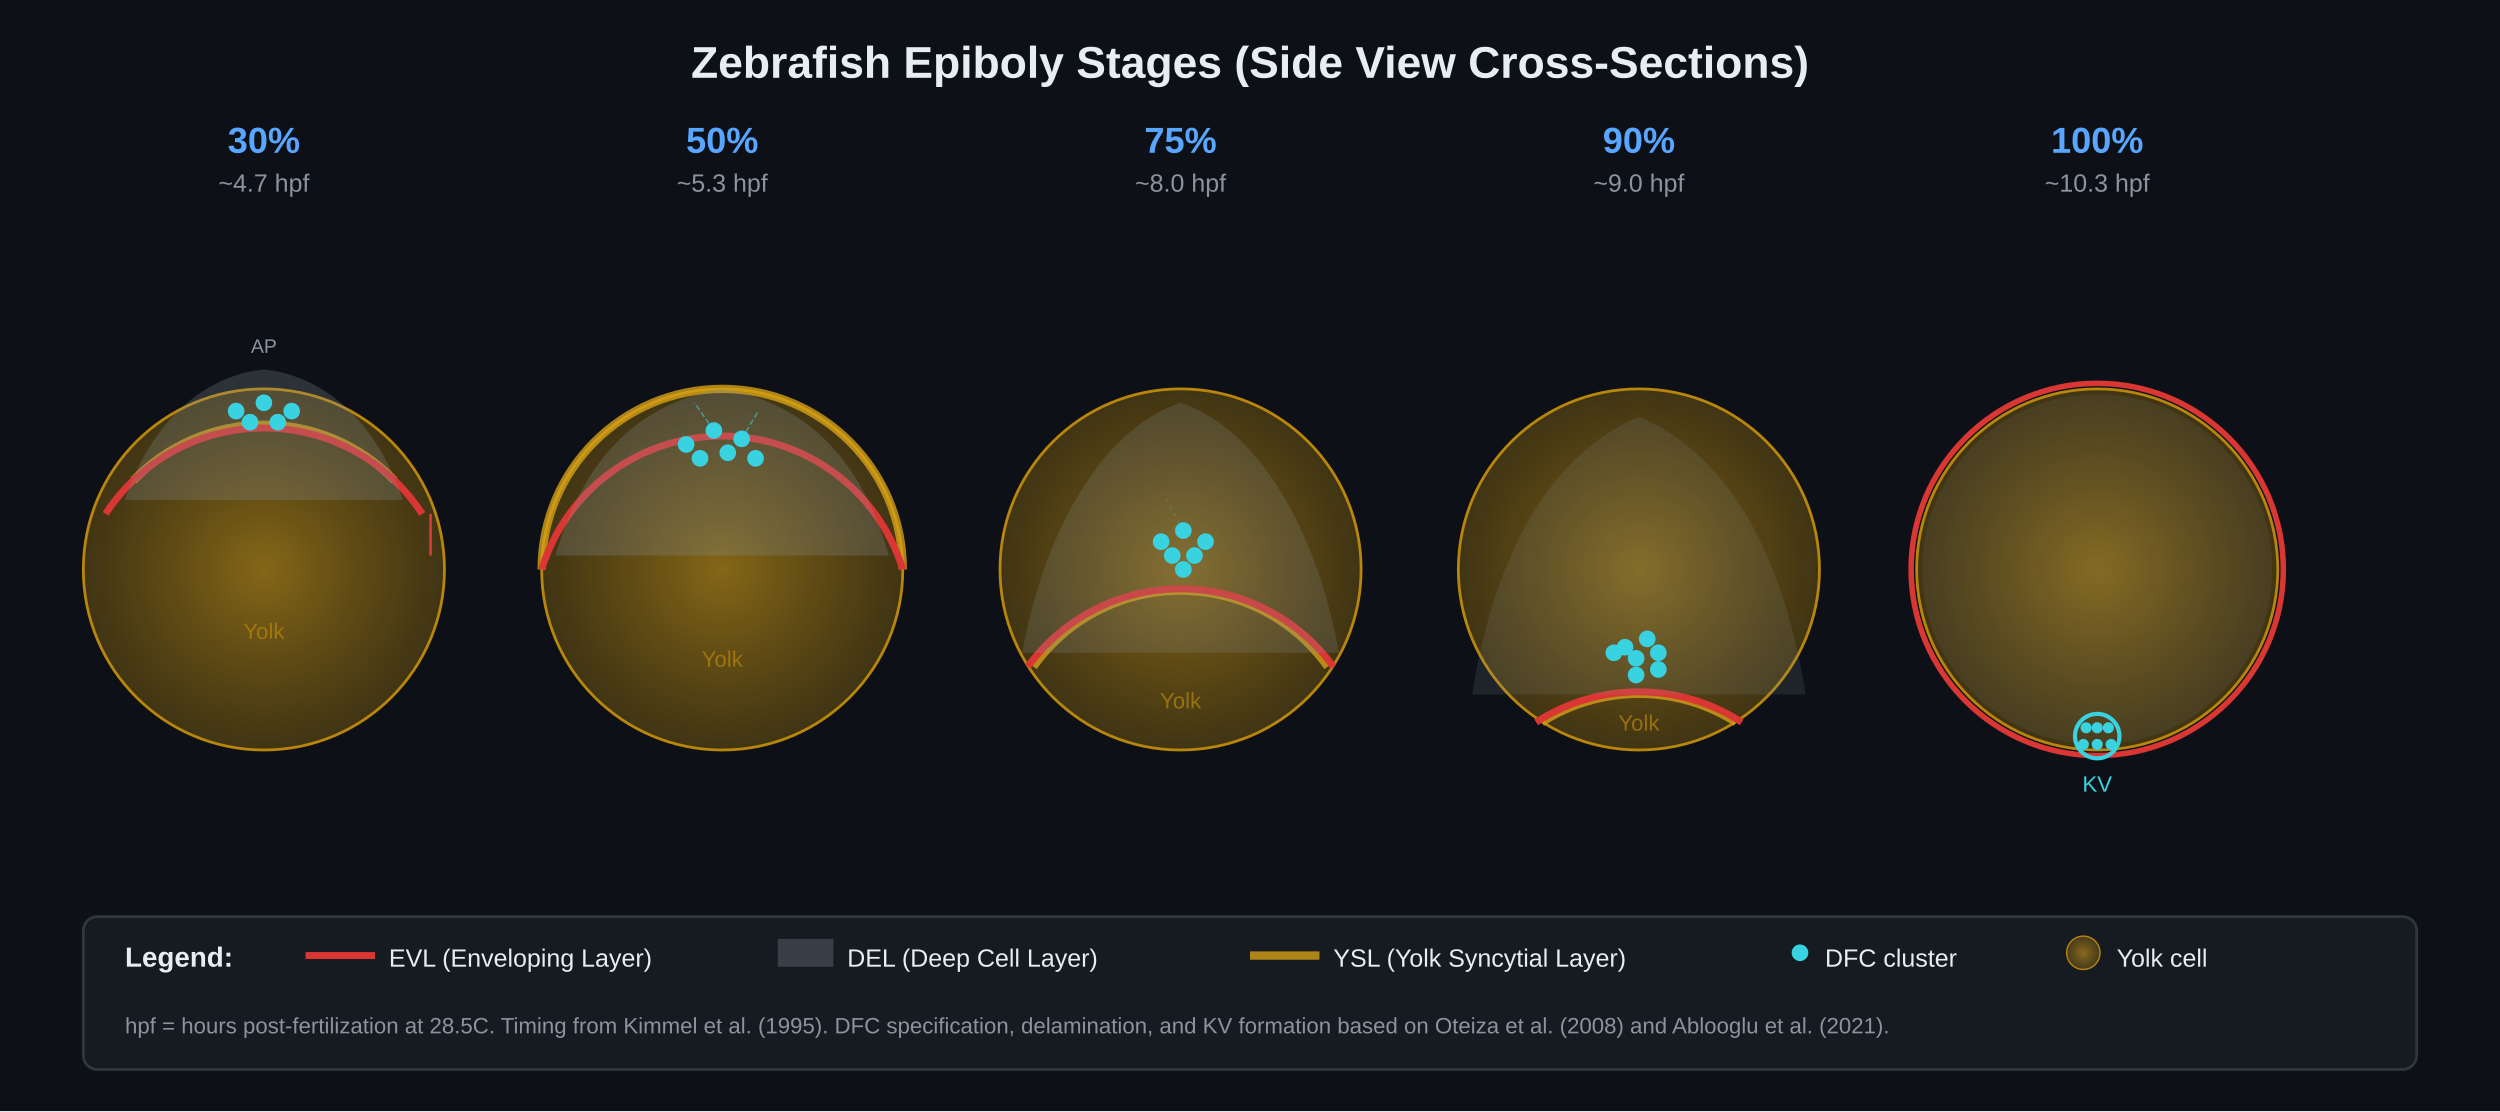
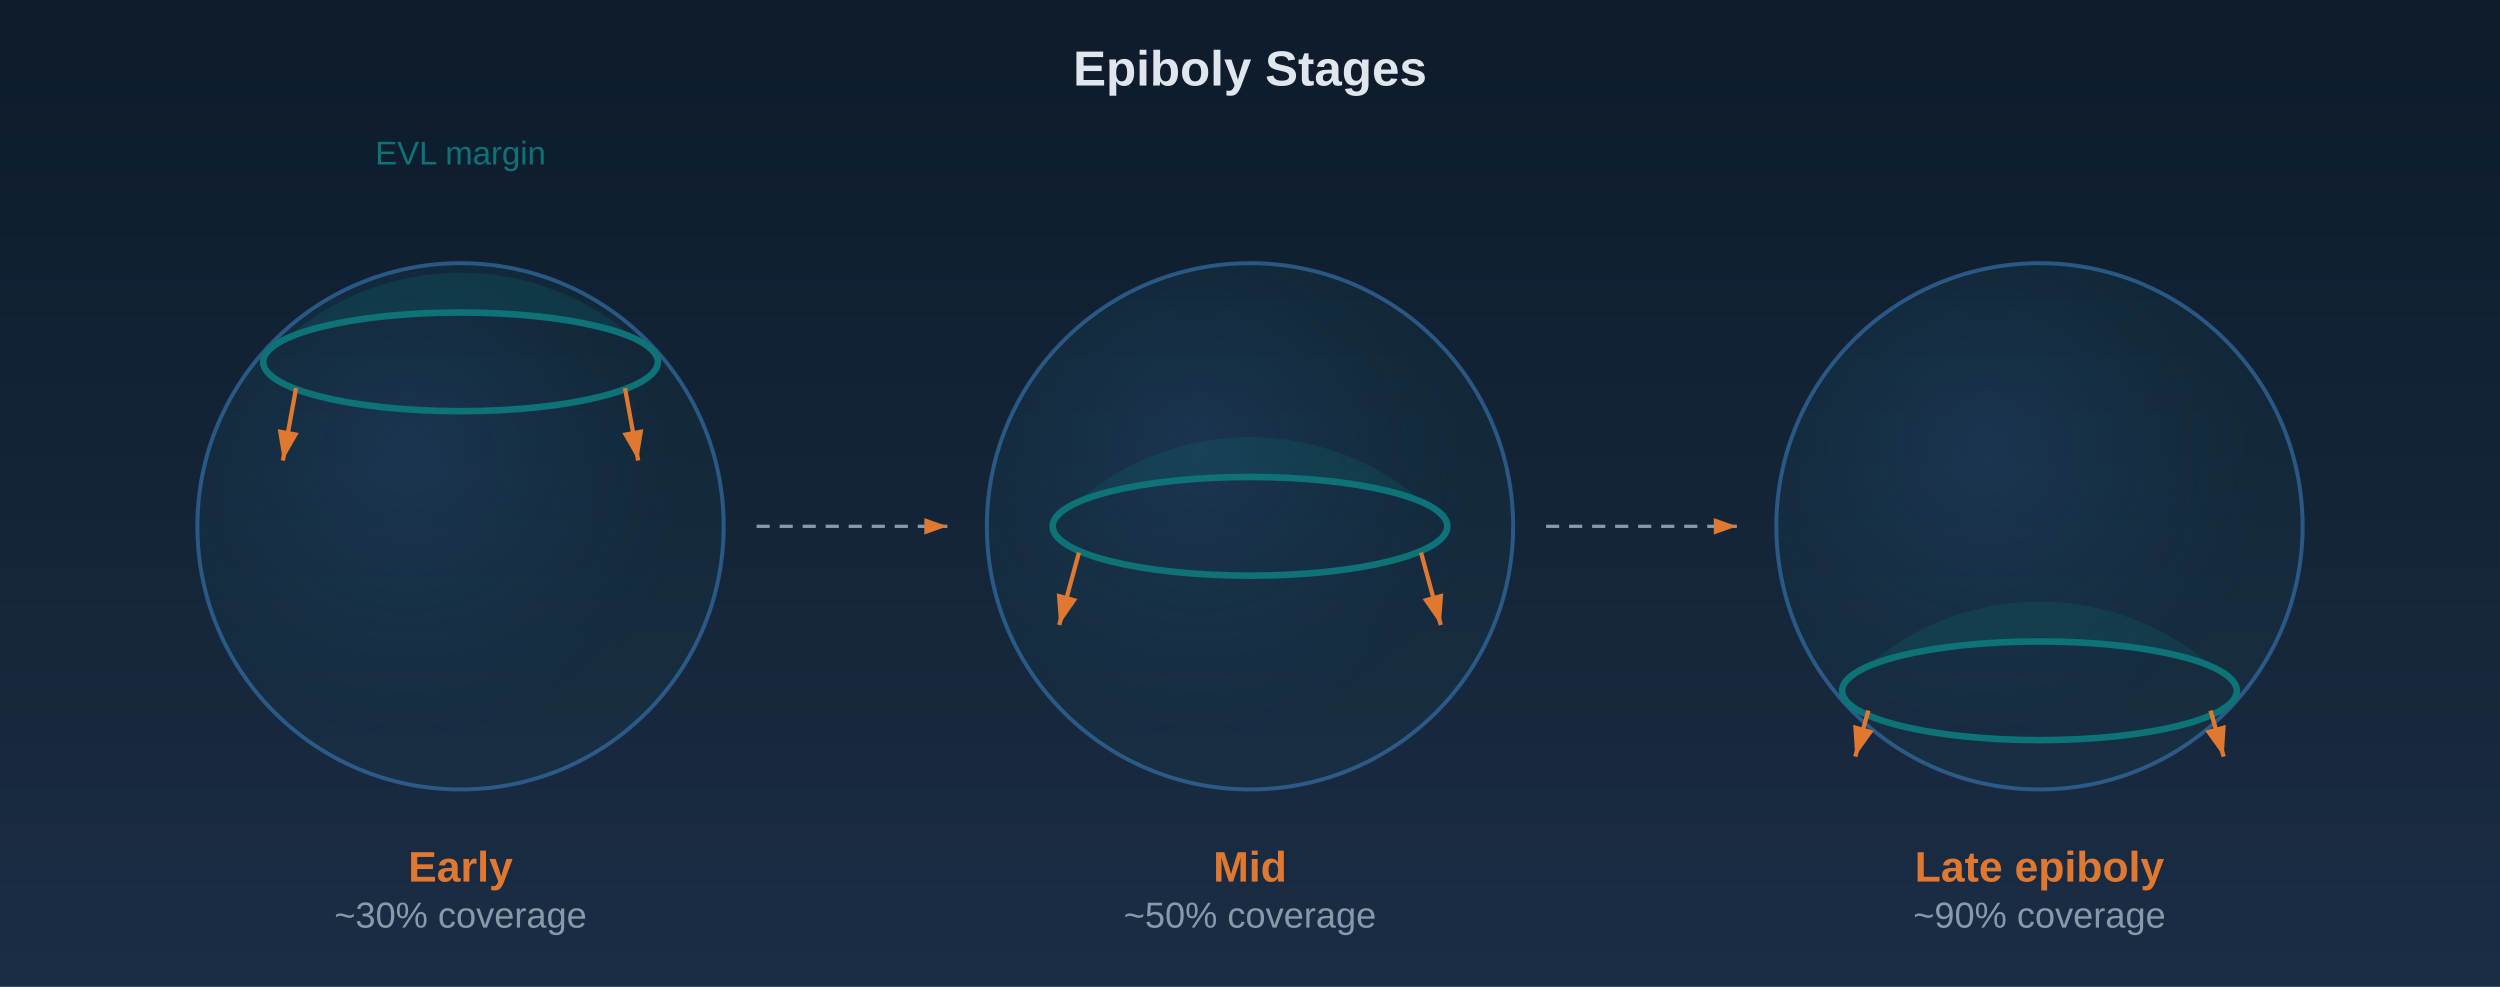
- <svg xmlns="http://www.w3.org/2000/svg" width="900" height="400" viewBox="0 0 900 400">
+ <svg xmlns="http://www.w3.org/2000/svg" width="760" height="300" viewBox="0 0 760 300">
  <defs>
-     <style>
-       text { font-family: 'Segoe UI', Arial, sans-serif; }
-     </style>
-     <radialGradient id="yolkGrad" cx="50%" cy="50%" r="50%">
-       <stop offset="0%" stop-color="#d4a017" stop-opacity="0.6" />
-       <stop offset="100%" stop-color="#b8860b" stop-opacity="0.3" />
+     <linearGradient id="bg3" x1="0" y1="0" x2="0" y2="1">
+       <stop offset="0%" stop-color="#0d1b2a" />
+       <stop offset="100%" stop-color="#1b2d45" />
+     </linearGradient>
+     <radialGradient id="sph3" cx="40%" cy="35%" r="55%">
+       <stop offset="0%" stop-color="#3a7ab8" stop-opacity="0.2" />
+       <stop offset="100%" stop-color="#0d7377" stop-opacity="0.06" />
    </radialGradient>
+     <marker id="ea" markerWidth="7" markerHeight="5" refX="7" refY="2.5" orient="auto">
+       <polygon points="0 0,7 2.5,0 5" style="fill:#e07830" />
+     </marker>
  </defs>
-   <rect width="900" height="400" fill="#0d1117" />
-   <text x="450" y="28" fill="#e6edf3" font-size="16" font-weight="bold" text-anchor="middle">Zebrafish Epiboly Stages (Side View Cross-Sections)</text>
-   <g transform="translate(30, 55)">
-     <text x="65" y="0" fill="#58a6ff" font-size="13" font-weight="bold" text-anchor="middle">30%</text>
-     <text x="65" y="14" fill="#8b949e" font-size="9" text-anchor="middle">~4.7 hpf</text>
-     <circle cx="65" cy="150" r="65" fill="url(#yolkGrad)" stroke="#b8860b" stroke-width="1" />
-     <text x="65" y="175" fill="#b8860b" font-size="8" text-anchor="middle" opacity="0.7">Yolk</text>
-     <path d="M 18,118 A 65,65 0 0,1 112,118" fill="none" stroke="#d4a017" stroke-width="3" opacity="0.8" />
-     <path d="M 8,130 A 68,68 0 0,1 122,130" fill="none" stroke="#da3633" stroke-width="2.5" />
-     <path d="M 15,125 C 25,95 45,80 65,78 C 85,80 105,95 115,125" fill="#8b949e" fill-opacity="0.25" stroke="none" />
-     <circle cx="55" cy="93" r="3" fill="#39d2e0" />
-     <circle cx="65" cy="90" r="3" fill="#39d2e0" />
-     <circle cx="75" cy="93" r="3" fill="#39d2e0" />
-     <circle cx="60" cy="97" r="3" fill="#39d2e0" />
-     <circle cx="70" cy="97" r="3" fill="#39d2e0" />
-     <text x="65" y="72" fill="#8b949e" font-size="7" text-anchor="middle">AP</text>
-     <line x1="125" y1="130" x2="125" y2="145" stroke="#da3633" stroke-width="1" marker-end="url(#arrowRed)" />
-   </g>
-   <g transform="translate(195, 55)">
-     <text x="65" y="0" fill="#58a6ff" font-size="13" font-weight="bold" text-anchor="middle">50%</text>
-     <text x="65" y="14" fill="#8b949e" font-size="9" text-anchor="middle">~5.3 hpf</text>
-     <circle cx="65" cy="150" r="65" fill="url(#yolkGrad)" stroke="#b8860b" stroke-width="1" />
-     <text x="65" y="185" fill="#b8860b" font-size="8" text-anchor="middle" opacity="0.7">Yolk</text>
-     <path d="M 0,150 A 65,65 0 0,1 130,150" fill="none" stroke="#d4a017" stroke-width="3" opacity="0.8" />
-     <path d="M 0,150 A 68,68 0 0,1 130,150" fill="none" stroke="#da3633" stroke-width="2.5" />
-     <path d="M 5,145 C 15,110 35,90 65,85 C 95,90 115,110 125,145" fill="#8b949e" fill-opacity="0.25" stroke="none" />
-     <circle cx="52" cy="105" r="3" fill="#39d2e0" />
-     <circle cx="62" cy="100" r="3" fill="#39d2e0" />
-     <circle cx="72" cy="103" r="3" fill="#39d2e0" />
-     <circle cx="57" cy="110" r="3" fill="#39d2e0" />
-     <circle cx="67" cy="108" r="3" fill="#39d2e0" />
-     <circle cx="77" cy="110" r="3" fill="#39d2e0" />
-     <line x1="62" y1="100" x2="55" y2="90" stroke="#39d2e0" stroke-width="0.5" stroke-dasharray="2,1" opacity="0.6" />
-     <line x1="72" y1="103" x2="78" y2="93" stroke="#39d2e0" stroke-width="0.5" stroke-dasharray="2,1" opacity="0.6" />
-   </g>
-   <g transform="translate(360, 55)">
-     <text x="65" y="0" fill="#58a6ff" font-size="13" font-weight="bold" text-anchor="middle">75%</text>
-     <text x="65" y="14" fill="#8b949e" font-size="9" text-anchor="middle">~8.0 hpf</text>
-     <circle cx="65" cy="150" r="65" fill="url(#yolkGrad)" stroke="#b8860b" stroke-width="1" />
-     <text x="65" y="200" fill="#b8860b" font-size="8" text-anchor="middle" opacity="0.7">Yolk</text>
-     <path d="M 12,185 A 65,65 0 0,1 118,185" fill="none" stroke="#d4a017" stroke-width="3" opacity="0.8" />
-     <path d="M 10,185 A 68,68 0 0,1 120,185" fill="none" stroke="#da3633" stroke-width="2.5" />
-     <path d="M 8,180 C 15,140 35,100 65,90 C 95,100 115,140 122,180" fill="#8b949e" fill-opacity="0.2" stroke="none" />
-     <circle cx="58" cy="140" r="3" fill="#39d2e0" />
-     <circle cx="66" cy="136" r="3" fill="#39d2e0" />
-     <circle cx="74" cy="140" r="3" fill="#39d2e0" />
-     <circle cx="62" cy="145" r="3" fill="#39d2e0" />
-     <circle cx="70" cy="145" r="3" fill="#39d2e0" />
-     <circle cx="66" cy="150" r="3" fill="#39d2e0" />
-     <line x1="66" y1="136" x2="60" y2="125" stroke="#39d2e0" stroke-width="0.4" stroke-dasharray="1,2" opacity="0.3" />
-   </g>
-   <g transform="translate(525, 55)">
-     <text x="65" y="0" fill="#58a6ff" font-size="13" font-weight="bold" text-anchor="middle">90%</text>
-     <text x="65" y="14" fill="#8b949e" font-size="9" text-anchor="middle">~9.0 hpf</text>
-     <circle cx="65" cy="150" r="65" fill="url(#yolkGrad)" stroke="#b8860b" stroke-width="1" />
-     <text x="65" y="208" fill="#b8860b" font-size="8" text-anchor="middle" opacity="0.7">Yolk</text>
-     <path d="M 30,205 A 65,65 0 0,1 100,205" fill="none" stroke="#d4a017" stroke-width="3" opacity="0.8" />
-     <path d="M 28,205 A 68,68 0 0,1 102,205" fill="none" stroke="#da3633" stroke-width="2.5" />
-     <path d="M 5,195 C 12,150 30,110 65,95 C 100,110 118,150 125,195" fill="#8b949e" fill-opacity="0.15" stroke="none" />
-     <circle cx="60" cy="178" r="3" fill="#39d2e0" />
-     <circle cx="68" cy="175" r="3" fill="#39d2e0" />
-     <circle cx="64" cy="182" r="3" fill="#39d2e0" />
-     <circle cx="72" cy="180" r="3" fill="#39d2e0" />
-     <circle cx="56" cy="180" r="3" fill="#39d2e0" />
-     <circle cx="64" cy="188" r="3" fill="#39d2e0" />
-     <circle cx="72" cy="186" r="3" fill="#39d2e0" />
-   </g>
-   <g transform="translate(690, 55)">
-     <text x="65" y="0" fill="#58a6ff" font-size="13" font-weight="bold" text-anchor="middle">100%</text>
-     <text x="65" y="14" fill="#8b949e" font-size="9" text-anchor="middle">~10.3 hpf</text>
-     <circle cx="65" cy="150" r="65" fill="url(#yolkGrad)" stroke="#b8860b" stroke-width="1" />
-     <circle cx="65" cy="150" r="67" fill="none" stroke="#da3633" stroke-width="2" />
-     <circle cx="65" cy="150" r="63" fill="#8b949e" fill-opacity="0.1" stroke="none" />
-     <circle cx="65" cy="210" r="8" fill="none" stroke="#39d2e0" stroke-width="1.5" />
-     <circle cx="61" cy="207" r="2" fill="#39d2e0" />
-     <circle cx="69" cy="207" r="2" fill="#39d2e0" />
-     <circle cx="65" cy="213" r="2" fill="#39d2e0" />
-     <circle cx="60" cy="213" r="2" fill="#39d2e0" />
-     <circle cx="70" cy="213" r="2" fill="#39d2e0" />
-     <circle cx="65" cy="207" r="2" fill="#39d2e0" />
-     <text x="65" y="230" fill="#39d2e0" font-size="8" text-anchor="middle">KV</text>
-     <text x="65" y="222" fill="#8b949e" font-size="7" text-anchor="middle" opacity="0.0">VP</text>
-   </g>
-   <g transform="translate(30, 330)">
-     <rect x="0" y="0" width="840" height="55" rx="5" fill="#161b22" stroke="#30363d" stroke-width="1" />
-     <text x="15" y="18" fill="#e6edf3" font-size="10" font-weight="bold">Legend:</text>
-     <line x1="80" y1="14" x2="105" y2="14" stroke="#da3633" stroke-width="2.5" />
-     <text x="110" y="18" fill="#e6edf3" font-size="9">EVL (Enveloping Layer)</text>
-     <rect x="250" y="8" width="20" height="10" fill="#8b949e" fill-opacity="0.3" />
-     <text x="275" y="18" fill="#e6edf3" font-size="9">DEL (Deep Cell Layer)</text>
-     <line x1="420" y1="14" x2="445" y2="14" stroke="#d4a017" stroke-width="3" opacity="0.8" />
-     <text x="450" y="18" fill="#e6edf3" font-size="9">YSL (Yolk Syncytial Layer)</text>
-     <circle cx="618" cy="13" r="3" fill="#39d2e0" />
-     <text x="627" y="18" fill="#e6edf3" font-size="9">DFC cluster</text>
-     <circle cx="720" cy="13" r="6" fill="url(#yolkGrad)" stroke="#b8860b" stroke-width="0.5" />
-     <text x="732" y="18" fill="#e6edf3" font-size="9">Yolk cell</text>
-     <text x="15" y="42" fill="#8b949e" font-size="8">hpf = hours post-fertilization at 28.5C. Timing from Kimmel et al. (1995). DFC specification, delamination, and KV formation based on Oteiza et al. (2008) and Ablooglu et al. (2021).</text>
-   </g>
+   <rect width="760" height="300" style="fill:url(#bg3)" />
+   <text x="380" y="26" style="font-family:Arial,sans-serif;font-size:15px;fill:#e0e6ed;text-anchor:middle;font-weight:bold">Epiboly Stages</text>
+   <ellipse cx="140" cy="160" rx="80" ry="80" style="fill:url(#sph3);stroke:#3a7ab8;stroke-width:1.2;stroke-opacity:0.6" />
+   <path d="M 80,110 A 60,15 0 0,1 200,110 A 80,80 0 0,0 80,110 Z" style="fill:#0d7377;fill-opacity:0.2" />
+   <ellipse cx="140" cy="110" rx="60" ry="15" style="fill:none;stroke:#0d7377;stroke-width:2" />
+   <line x1="90" y1="118" x2="86" y2="140" style="stroke:#e07830;stroke-width:1.3" marker-end="url(#ea)" />
+   <line x1="190" y1="118" x2="194" y2="140" style="stroke:#e07830;stroke-width:1.3" marker-end="url(#ea)" />
+   <text x="140" y="268" style="font-family:Arial,sans-serif;font-size:13px;fill:#e07830;text-anchor:middle;font-weight:bold">Early</text>
+   <text x="140" y="282" style="font-family:Arial,sans-serif;font-size:11px;fill:#8899aa;text-anchor:middle">~30% coverage</text>
+   <ellipse cx="380" cy="160" rx="80" ry="80" style="fill:url(#sph3);stroke:#3a7ab8;stroke-width:1.2;stroke-opacity:0.6" />
+   <path d="M 320,160 A 60,15 0 0,1 440,160 A 80,80 0 0,0 320,160 Z" style="fill:#0d7377;fill-opacity:0.2" />
+   <ellipse cx="380" cy="160" rx="60" ry="15" style="fill:none;stroke:#0d7377;stroke-width:2" />
+   <line x1="328" y1="168" x2="322" y2="190" style="stroke:#e07830;stroke-width:1.3" marker-end="url(#ea)" />
+   <line x1="432" y1="168" x2="438" y2="190" style="stroke:#e07830;stroke-width:1.3" marker-end="url(#ea)" />
+   <text x="380" y="268" style="font-family:Arial,sans-serif;font-size:13px;fill:#e07830;text-anchor:middle;font-weight:bold">Mid</text>
+   <text x="380" y="282" style="font-family:Arial,sans-serif;font-size:11px;fill:#8899aa;text-anchor:middle">~50% coverage</text>
+   <ellipse cx="620" cy="160" rx="80" ry="80" style="fill:url(#sph3);stroke:#3a7ab8;stroke-width:1.2;stroke-opacity:0.6" />
+   <path d="M 560,210 A 60,15 0 0,1 680,210 A 80,80 0 0,0 560,210 Z" style="fill:#0d7377;fill-opacity:0.2" />
+   <ellipse cx="620" cy="210" rx="60" ry="15" style="fill:none;stroke:#0d7377;stroke-width:2" />
+   <line x1="568" y1="216" x2="564" y2="230" style="stroke:#e07830;stroke-width:1.3" marker-end="url(#ea)" />
+   <line x1="672" y1="216" x2="676" y2="230" style="stroke:#e07830;stroke-width:1.3" marker-end="url(#ea)" />
+   <text x="620" y="268" style="font-family:Arial,sans-serif;font-size:13px;fill:#e07830;text-anchor:middle;font-weight:bold">Late epiboly</text>
+   <text x="620" y="282" style="font-family:Arial,sans-serif;font-size:11px;fill:#8899aa;text-anchor:middle">~90% coverage</text>
+   <line x1="230" y1="160" x2="288" y2="160" style="stroke:#8899aa;stroke-width:1;stroke-dasharray:4,3" marker-end="url(#ea)" />
+   <line x1="470" y1="160" x2="528" y2="160" style="stroke:#8899aa;stroke-width:1;stroke-dasharray:4,3" marker-end="url(#ea)" />
+   <text x="140" y="50" style="font-family:Arial,sans-serif;font-size:10px;fill:#0d7377;text-anchor:middle">EVL margin</text>
</svg>
